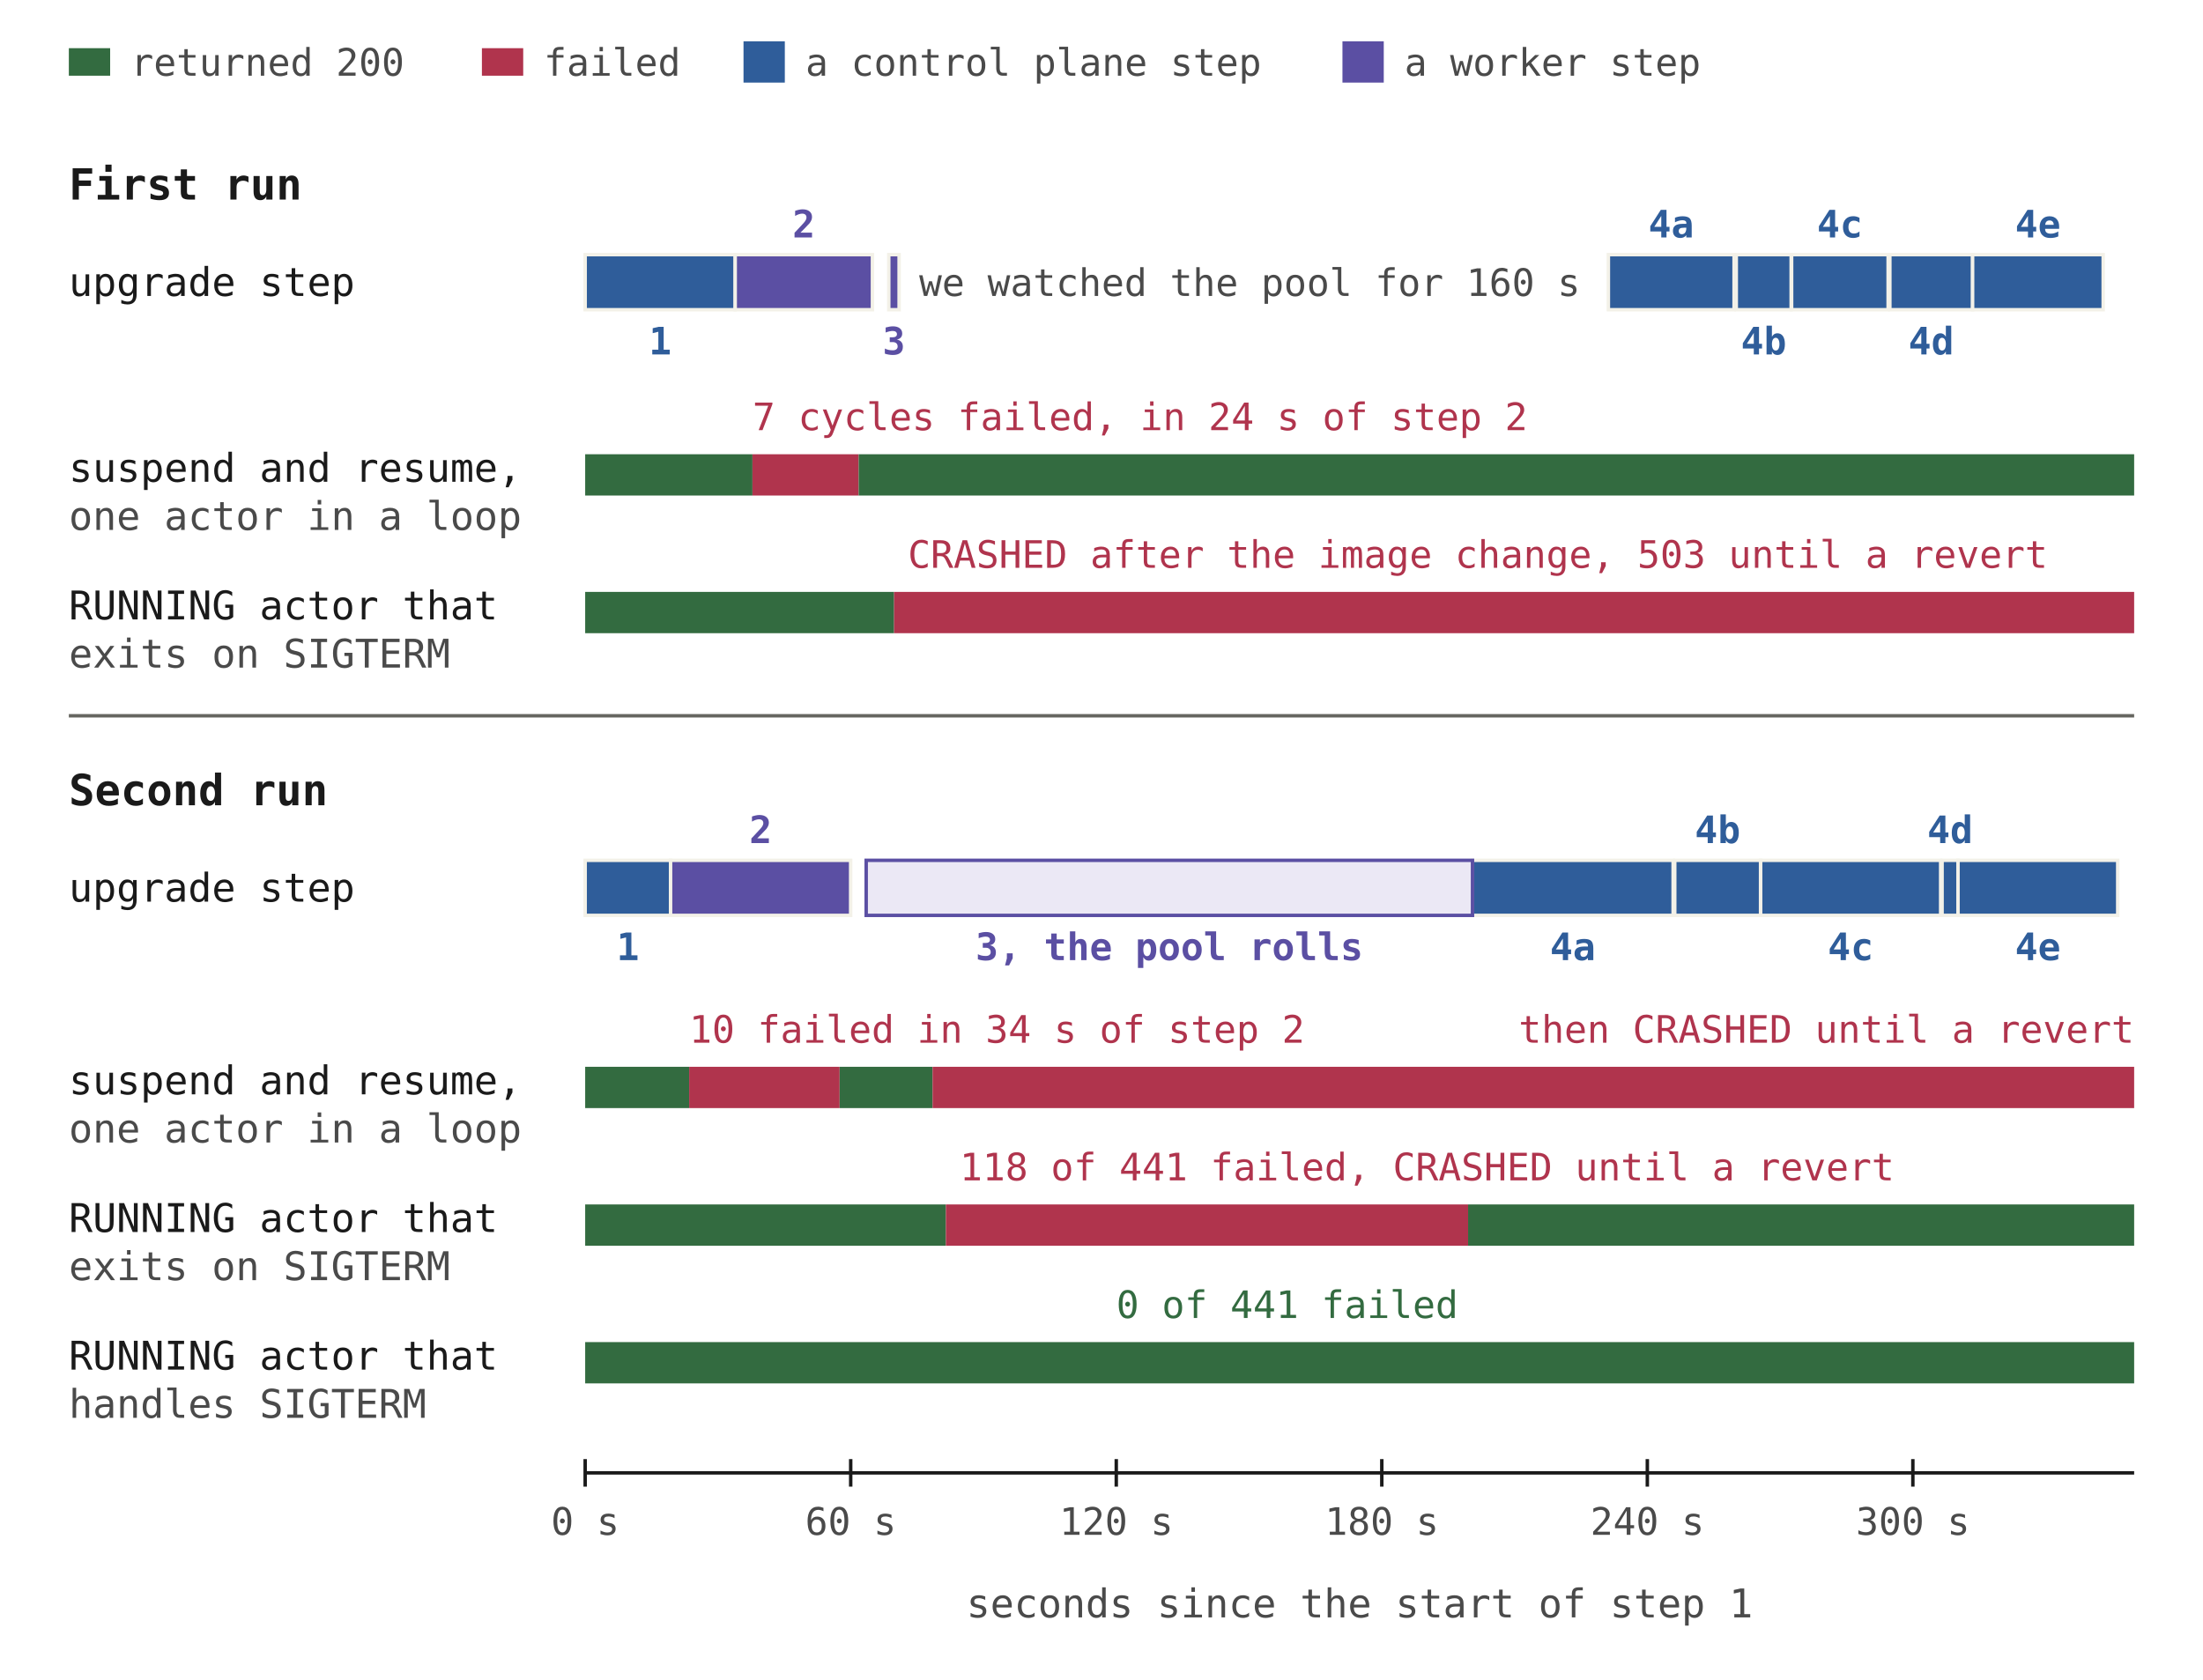
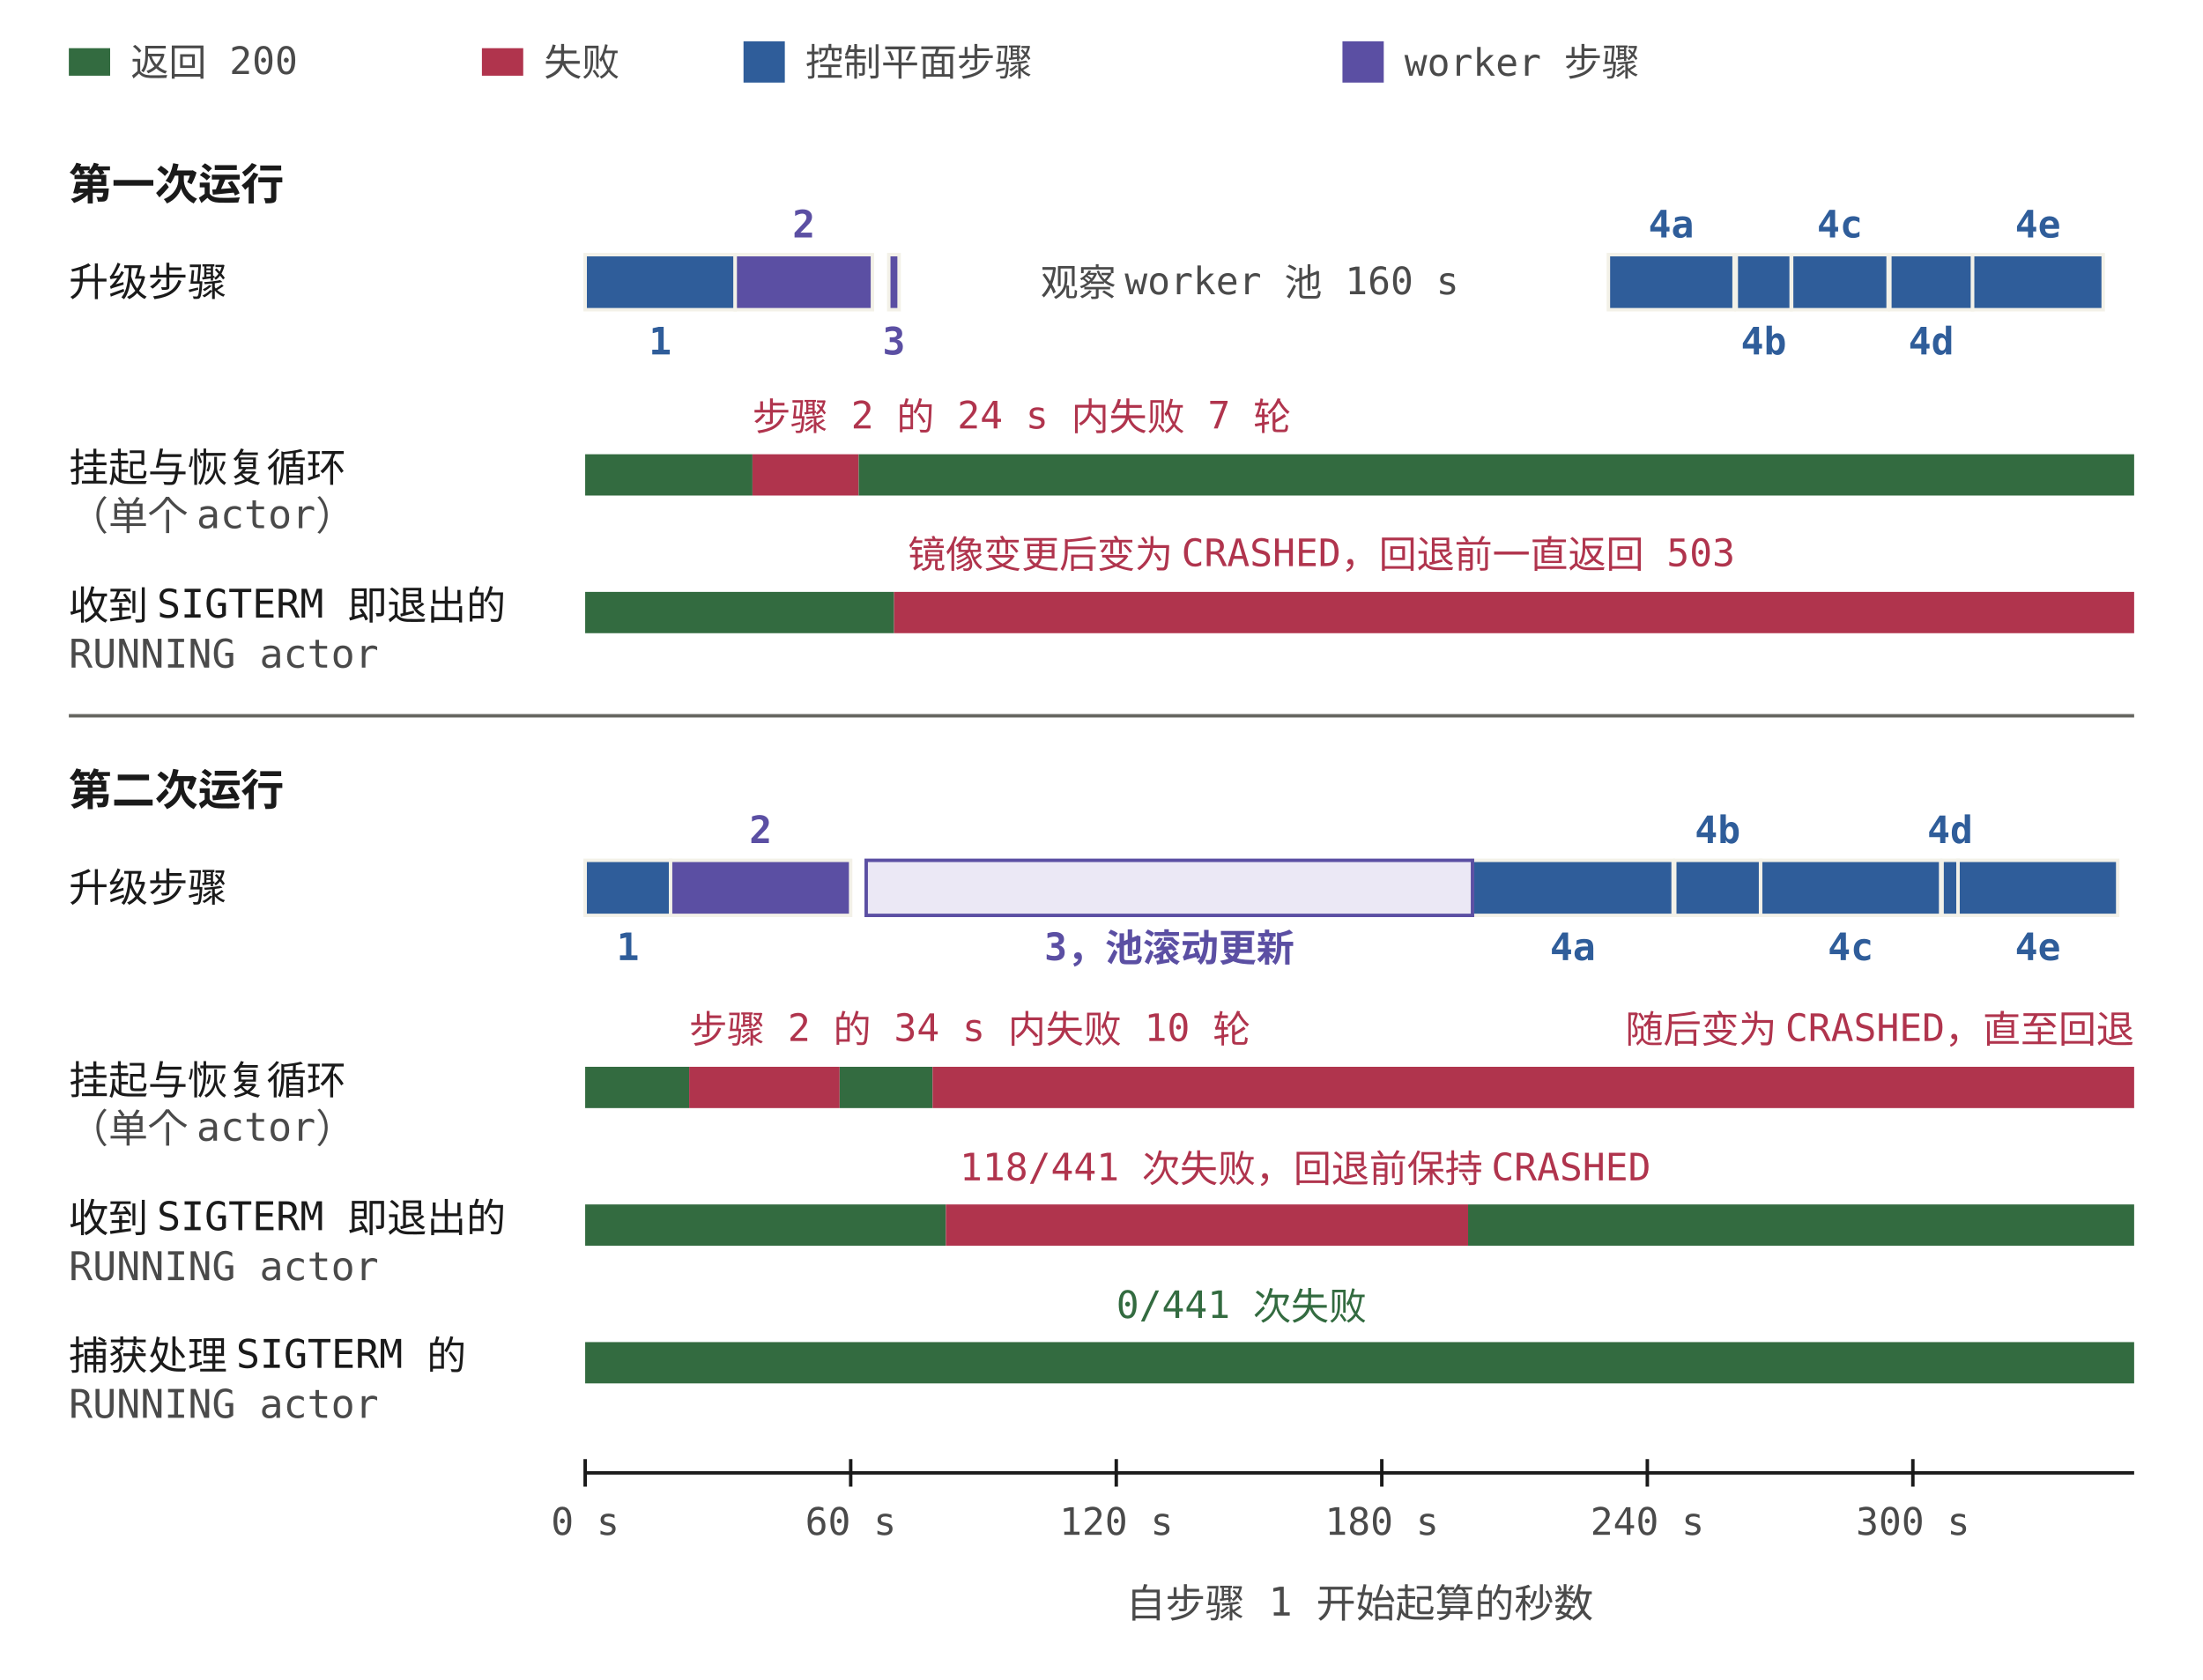
<svg xmlns="http://www.w3.org/2000/svg" viewBox="0 0 640 488" role="img" aria-labelledby="fig-8-4b-title fig-8-4b-desc" font-family="JetBrains Mono, ui-monospace, monospace">
  <rect x="20" y="14" width="12" height="8" fill="var(--m-green-ink, #336b40)" />
-   <text x="38" y="22" font-size="11" fill="var(--m-ink-soft, #4a4a4a)">returned 200</text>
+   <text x="38" y="22" font-size="11" fill="var(--m-ink-soft, #4a4a4a)">返回 200</text>
  <rect x="140" y="14" width="12" height="8" fill="var(--m-rose-ink, #b0344d)" />
-   <text x="158" y="22" font-size="11" fill="var(--m-ink-soft, #4a4a4a)">failed</text>
+   <text x="158" y="22" font-size="11" fill="var(--m-ink-soft, #4a4a4a)">失败</text>
  <rect x="216" y="12" width="12" height="12" fill="var(--m-blue-ink, #2f5d9a)" />
-   <text x="234" y="22" font-size="11" fill="var(--m-ink-soft, #4a4a4a)">a control plane step</text>
+   <text x="234" y="22" font-size="11" fill="var(--m-ink-soft, #4a4a4a)">控制平面步骤</text>
  <rect x="390" y="12" width="12" height="12" fill="var(--m-violet-ink, #5b4fa3)" />
-   <text x="408" y="22" font-size="11" fill="var(--m-ink-soft, #4a4a4a)">a worker step</text>
-   <text x="20" y="58" font-size="12.5" font-weight="700" fill="var(--m-ink, #1a1a1a)">First run</text>
-   <text x="20" y="86" font-size="11.5" class="m-serif" fill="var(--m-ink, #1a1a1a)">upgrade step</text>
+   <text x="408" y="22" font-size="11" fill="var(--m-ink-soft, #4a4a4a)">worker 步骤</text>
+   <text x="20" y="58" font-size="12.5" font-weight="700" fill="var(--m-ink, #1a1a1a)">第一次运行</text>
+   <text x="20" y="86" font-size="11.5" class="m-serif" fill="var(--m-ink, #1a1a1a)">升级步骤</text>
  <rect x="170" y="74" width="43.59" height="16" fill="var(--m-blue-ink, #2f5d9a)" stroke="var(--m-panel, #f3f1e8)" />
  <text x="191.79" y="103" font-size="11" text-anchor="middle" font-weight="700" fill="var(--m-blue-ink, #2f5d9a)">1</text>
  <rect x="213.59" y="74" width="39.86" height="16" fill="var(--m-violet-ink, #5b4fa3)" stroke="var(--m-panel, #f3f1e8)" />
  <text x="233.51" y="69" font-size="11" text-anchor="middle" font-weight="700" fill="var(--m-violet-ink, #5b4fa3)">2</text>
  <rect x="258.2" y="74" width="3" height="16" fill="var(--m-violet-ink, #5b4fa3)" stroke="var(--m-panel, #f3f1e8)" />
  <text x="259.7" y="103" font-size="11" text-anchor="middle" font-weight="700" fill="var(--m-violet-ink, #5b4fa3)">3</text>
  <rect x="467.26" y="74" width="36.51" height="16" fill="var(--m-blue-ink, #2f5d9a)" stroke="var(--m-panel, #f3f1e8)" />
  <text x="485.51" y="69" font-size="11" text-anchor="middle" font-weight="700" fill="var(--m-blue-ink, #2f5d9a)">4a</text>
  <rect x="504.41" y="74" width="15.94" height="16" fill="var(--m-blue-ink, #2f5d9a)" stroke="var(--m-panel, #f3f1e8)" />
  <text x="512.39" y="103" font-size="11" text-anchor="middle" font-weight="700" fill="var(--m-blue-ink, #2f5d9a)">4b</text>
  <rect x="520.49" y="74" width="28.03" height="16" fill="var(--m-blue-ink, #2f5d9a)" stroke="var(--m-panel, #f3f1e8)" />
  <text x="534.5" y="69" font-size="11" text-anchor="middle" font-weight="700" fill="var(--m-blue-ink, #2f5d9a)">4c</text>
  <rect x="549.03" y="74" width="24.04" height="16" fill="var(--m-blue-ink, #2f5d9a)" stroke="var(--m-panel, #f3f1e8)" />
  <text x="561.05" y="103" font-size="11" text-anchor="middle" font-weight="700" fill="var(--m-blue-ink, #2f5d9a)">4d</text>
  <rect x="573.07" y="74" width="37.93" height="16" fill="var(--m-blue-ink, #2f5d9a)" stroke="var(--m-panel, #f3f1e8)" />
  <text x="592.04" y="69" font-size="11" text-anchor="middle" font-weight="700" fill="var(--m-blue-ink, #2f5d9a)">4e</text>
-   <text x="363.05" y="86" font-size="11" text-anchor="middle" class="m-serif" fill="var(--m-ink-soft, #4a4a4a)">we watched the pool for 160 s</text>
-   <text x="20" y="140" font-size="11.5" class="m-serif" fill="var(--m-ink, #1a1a1a)">suspend and resume,</text>
-   <text x="20" y="154" font-size="11.5" class="m-serif" fill="var(--m-ink-soft, #4a4a4a)">one actor in a loop</text>
+   <text x="363.05" y="86" font-size="11" text-anchor="middle" class="m-serif" fill="var(--m-ink-soft, #4a4a4a)">观察 worker 池 160 s</text>
+   <text x="20" y="140" font-size="11.5" class="m-serif" fill="var(--m-ink, #1a1a1a)">挂起与恢复循环</text>
+   <text x="20" y="154" font-size="11.5" class="m-serif" fill="var(--m-ink-soft, #4a4a4a)">（单个 actor）</text>
  <rect x="170" y="132" width="48.6" height="12" fill="var(--m-green-ink, #336b40)" />
  <rect x="218.6" y="132" width="30.86" height="12" fill="var(--m-rose-ink, #b0344d)" />
  <rect x="249.46" y="132" width="370.54" height="12" fill="var(--m-green-ink, #336b40)" />
-   <text x="218.6" y="125" font-size="11" class="m-serif" fill="var(--m-rose-ink, #b0344d)">7 cycles failed, in 24 s of step 2</text>
-   <text x="20" y="180" font-size="11.5" class="m-serif" fill="var(--m-ink, #1a1a1a)">RUNNING actor that</text>
-   <text x="20" y="194" font-size="11.5" class="m-serif" fill="var(--m-ink-soft, #4a4a4a)">exits on SIGTERM</text>
+   <text x="218.6" y="125" font-size="11" class="m-serif" fill="var(--m-rose-ink, #b0344d)">步骤 2 的 24 s 内失败 7 轮</text>
+   <text x="20" y="180" font-size="11.5" class="m-serif" fill="var(--m-ink, #1a1a1a)">收到 SIGTERM 即退出的</text>
+   <text x="20" y="194" font-size="11.5" class="m-serif" fill="var(--m-ink-soft, #4a4a4a)">RUNNING actor</text>
  <rect x="170" y="172" width="89.74" height="12" fill="var(--m-green-ink, #336b40)" />
  <rect x="259.74" y="172" width="360.26" height="12" fill="var(--m-rose-ink, #b0344d)" />
-   <text x="263.74" y="165" font-size="11" class="m-serif" fill="var(--m-rose-ink, #b0344d)">CRASHED after the image change, 503 until a revert</text>
+   <text x="263.74" y="165" font-size="11" class="m-serif" fill="var(--m-rose-ink, #b0344d)">镜像变更后变为 CRASHED，回退前一直返回 503</text>
  <line x1="20" y1="208" x2="620" y2="208" stroke="var(--m-ink-mute, #666660)" stroke-width="1" />
-   <text x="20" y="234" font-size="12.5" font-weight="700" fill="var(--m-ink, #1a1a1a)">Second run</text>
-   <text x="20" y="262" font-size="11.5" class="m-serif" fill="var(--m-ink, #1a1a1a)">upgrade step</text>
+   <text x="20" y="234" font-size="12.5" font-weight="700" fill="var(--m-ink, #1a1a1a)">第二次运行</text>
+   <text x="20" y="262" font-size="11.5" class="m-serif" fill="var(--m-ink, #1a1a1a)">升级步骤</text>
  <rect x="170" y="250" width="24.82" height="16" fill="var(--m-blue-ink, #2f5d9a)" stroke="var(--m-panel, #f3f1e8)" />
  <text x="182.41" y="279" font-size="11" text-anchor="middle" font-weight="700" fill="var(--m-blue-ink, #2f5d9a)">1</text>
  <rect x="194.81" y="250" width="52.31" height="16" fill="var(--m-violet-ink, #5b4fa3)" stroke="var(--m-panel, #f3f1e8)" />
  <text x="220.97" y="245" font-size="11" text-anchor="middle" font-weight="700" fill="var(--m-violet-ink, #5b4fa3)">2</text>
  <rect x="427.79" y="250" width="58.27" height="16" fill="var(--m-blue-ink, #2f5d9a)" stroke="var(--m-panel, #f3f1e8)" />
  <text x="456.92" y="279" font-size="11" text-anchor="middle" font-weight="700" fill="var(--m-blue-ink, #2f5d9a)">4a</text>
  <rect x="486.54" y="250" width="24.92" height="16" fill="var(--m-blue-ink, #2f5d9a)" stroke="var(--m-panel, #f3f1e8)" />
  <text x="499" y="245" font-size="11" text-anchor="middle" font-weight="700" fill="var(--m-blue-ink, #2f5d9a)">4b</text>
  <rect x="511.49" y="250" width="52.29" height="16" fill="var(--m-blue-ink, #2f5d9a)" stroke="var(--m-panel, #f3f1e8)" />
  <text x="537.63" y="279" font-size="11" text-anchor="middle" font-weight="700" fill="var(--m-blue-ink, #2f5d9a)">4c</text>
  <rect x="564.2" y="250" width="4.66" height="16" fill="var(--m-blue-ink, #2f5d9a)" stroke="var(--m-panel, #f3f1e8)" />
  <text x="566.53" y="245" font-size="11" text-anchor="middle" font-weight="700" fill="var(--m-blue-ink, #2f5d9a)">4d</text>
  <rect x="568.83" y="250" width="46.39" height="16" fill="var(--m-blue-ink, #2f5d9a)" stroke="var(--m-panel, #f3f1e8)" />
  <text x="592.02" y="279" font-size="11" text-anchor="middle" font-weight="700" fill="var(--m-blue-ink, #2f5d9a)">4e</text>
  <rect x="251.64" y="250" width="176.14" height="16" fill="var(--m-violet-fill, #ebe8f5)" stroke="var(--m-violet-ink, #5b4fa3)" />
-   <text x="339.71" y="279" font-size="11" text-anchor="middle" font-weight="700" fill="var(--m-violet-ink, #5b4fa3)">3, the pool rolls</text>
-   <text x="20" y="318" font-size="11.5" class="m-serif" fill="var(--m-ink, #1a1a1a)">suspend and resume,</text>
-   <text x="20" y="332" font-size="11.5" class="m-serif" fill="var(--m-ink-soft, #4a4a4a)">one actor in a loop</text>
+   <text x="339.71" y="279" font-size="11" text-anchor="middle" font-weight="700" fill="var(--m-violet-ink, #5b4fa3)">3，池滚动更新</text>
+   <text x="20" y="318" font-size="11.5" class="m-serif" fill="var(--m-ink, #1a1a1a)">挂起与恢复循环</text>
+   <text x="20" y="332" font-size="11.5" class="m-serif" fill="var(--m-ink-soft, #4a4a4a)">（单个 actor）</text>
  <rect x="170" y="310" width="30.21" height="12" fill="var(--m-green-ink, #336b40)" />
  <rect x="200.21" y="310" width="43.71" height="12" fill="var(--m-rose-ink, #b0344d)" />
  <rect x="243.93" y="310" width="27" height="12" fill="var(--m-green-ink, #336b40)" />
  <rect x="270.93" y="310" width="349.07" height="12" fill="var(--m-rose-ink, #b0344d)" />
-   <text x="200.21" y="303" font-size="11" class="m-serif" fill="var(--m-rose-ink, #b0344d)">10 failed in 34 s of step 2</text>
-   <text x="620" y="303" font-size="11" text-anchor="end" class="m-serif" fill="var(--m-rose-ink, #b0344d)">then CRASHED until a revert</text>
-   <text x="20" y="358" font-size="11.5" class="m-serif" fill="var(--m-ink, #1a1a1a)">RUNNING actor that</text>
-   <text x="20" y="372" font-size="11.5" class="m-serif" fill="var(--m-ink-soft, #4a4a4a)">exits on SIGTERM</text>
+   <text x="200.21" y="303" font-size="11" class="m-serif" fill="var(--m-rose-ink, #b0344d)">步骤 2 的 34 s 内失败 10 轮</text>
+   <text x="620" y="303" font-size="11" text-anchor="end" class="m-serif" fill="var(--m-rose-ink, #b0344d)">随后变为 CRASHED，直至回退</text>
+   <text x="20" y="358" font-size="11.5" class="m-serif" fill="var(--m-ink, #1a1a1a)">收到 SIGTERM 即退出的</text>
+   <text x="20" y="372" font-size="11.5" class="m-serif" fill="var(--m-ink-soft, #4a4a4a)">RUNNING actor</text>
  <rect x="170" y="350" width="104.79" height="12" fill="var(--m-green-ink, #336b40)" />
  <rect x="274.79" y="350" width="151.71" height="12" fill="var(--m-rose-ink, #b0344d)" />
  <rect x="426.5" y="350" width="193.5" height="12" fill="var(--m-green-ink, #336b40)" />
-   <text x="278.79" y="343" font-size="11" class="m-serif" fill="var(--m-rose-ink, #b0344d)">118 of 441 failed, CRASHED until a revert</text>
-   <text x="20" y="398" font-size="11.5" class="m-serif" fill="var(--m-ink, #1a1a1a)">RUNNING actor that</text>
-   <text x="20" y="412" font-size="11.5" class="m-serif" fill="var(--m-ink-soft, #4a4a4a)">handles SIGTERM</text>
+   <text x="278.79" y="343" font-size="11" class="m-serif" fill="var(--m-rose-ink, #b0344d)">118/441 次失败，回退前保持 CRASHED</text>
+   <text x="20" y="398" font-size="11.5" class="m-serif" fill="var(--m-ink, #1a1a1a)">捕获处理 SIGTERM 的</text>
+   <text x="20" y="412" font-size="11.5" class="m-serif" fill="var(--m-ink-soft, #4a4a4a)">RUNNING actor</text>
  <rect x="170" y="390" width="450" height="12" fill="var(--m-green-ink, #336b40)" />
-   <text x="324.29" y="383" font-size="11" class="m-serif" fill="var(--m-green-ink, #336b40)">0 of 441 failed</text>
+   <text x="324.29" y="383" font-size="11" class="m-serif" fill="var(--m-green-ink, #336b40)">0/441 次失败</text>
  <line x1="170" y1="428" x2="620" y2="428" stroke="var(--m-ink, #1a1a1a)" stroke-width="1" />
  <line x1="170" y1="424" x2="170" y2="432" stroke="var(--m-ink, #1a1a1a)" stroke-width="1" />
  <text x="170" y="446" font-size="11" text-anchor="middle" fill="var(--m-ink-soft, #4a4a4a)">0 s</text>
  <line x1="247.14" y1="424" x2="247.14" y2="432" stroke="var(--m-ink, #1a1a1a)" stroke-width="1" />
  <text x="247.14" y="446" font-size="11" text-anchor="middle" fill="var(--m-ink-soft, #4a4a4a)">60 s</text>
  <line x1="324.29" y1="424" x2="324.29" y2="432" stroke="var(--m-ink, #1a1a1a)" stroke-width="1" />
  <text x="324.29" y="446" font-size="11" text-anchor="middle" fill="var(--m-ink-soft, #4a4a4a)">120 s</text>
  <line x1="401.43" y1="424" x2="401.43" y2="432" stroke="var(--m-ink, #1a1a1a)" stroke-width="1" />
  <text x="401.43" y="446" font-size="11" text-anchor="middle" fill="var(--m-ink-soft, #4a4a4a)">180 s</text>
  <line x1="478.57" y1="424" x2="478.57" y2="432" stroke="var(--m-ink, #1a1a1a)" stroke-width="1" />
  <text x="478.57" y="446" font-size="11" text-anchor="middle" fill="var(--m-ink-soft, #4a4a4a)">240 s</text>
  <line x1="555.71" y1="424" x2="555.71" y2="432" stroke="var(--m-ink, #1a1a1a)" stroke-width="1" />
  <text x="555.71" y="446" font-size="11" text-anchor="middle" fill="var(--m-ink-soft, #4a4a4a)">300 s</text>
-   <text x="395" y="470" font-size="11.5" text-anchor="middle" class="m-serif" fill="var(--m-ink-soft, #4a4a4a)">seconds since the start of step 1</text>
+   <text x="395" y="470" font-size="11.5" text-anchor="middle" class="m-serif" fill="var(--m-ink-soft, #4a4a4a)">自步骤 1 开始起算的秒数</text>
</svg>
